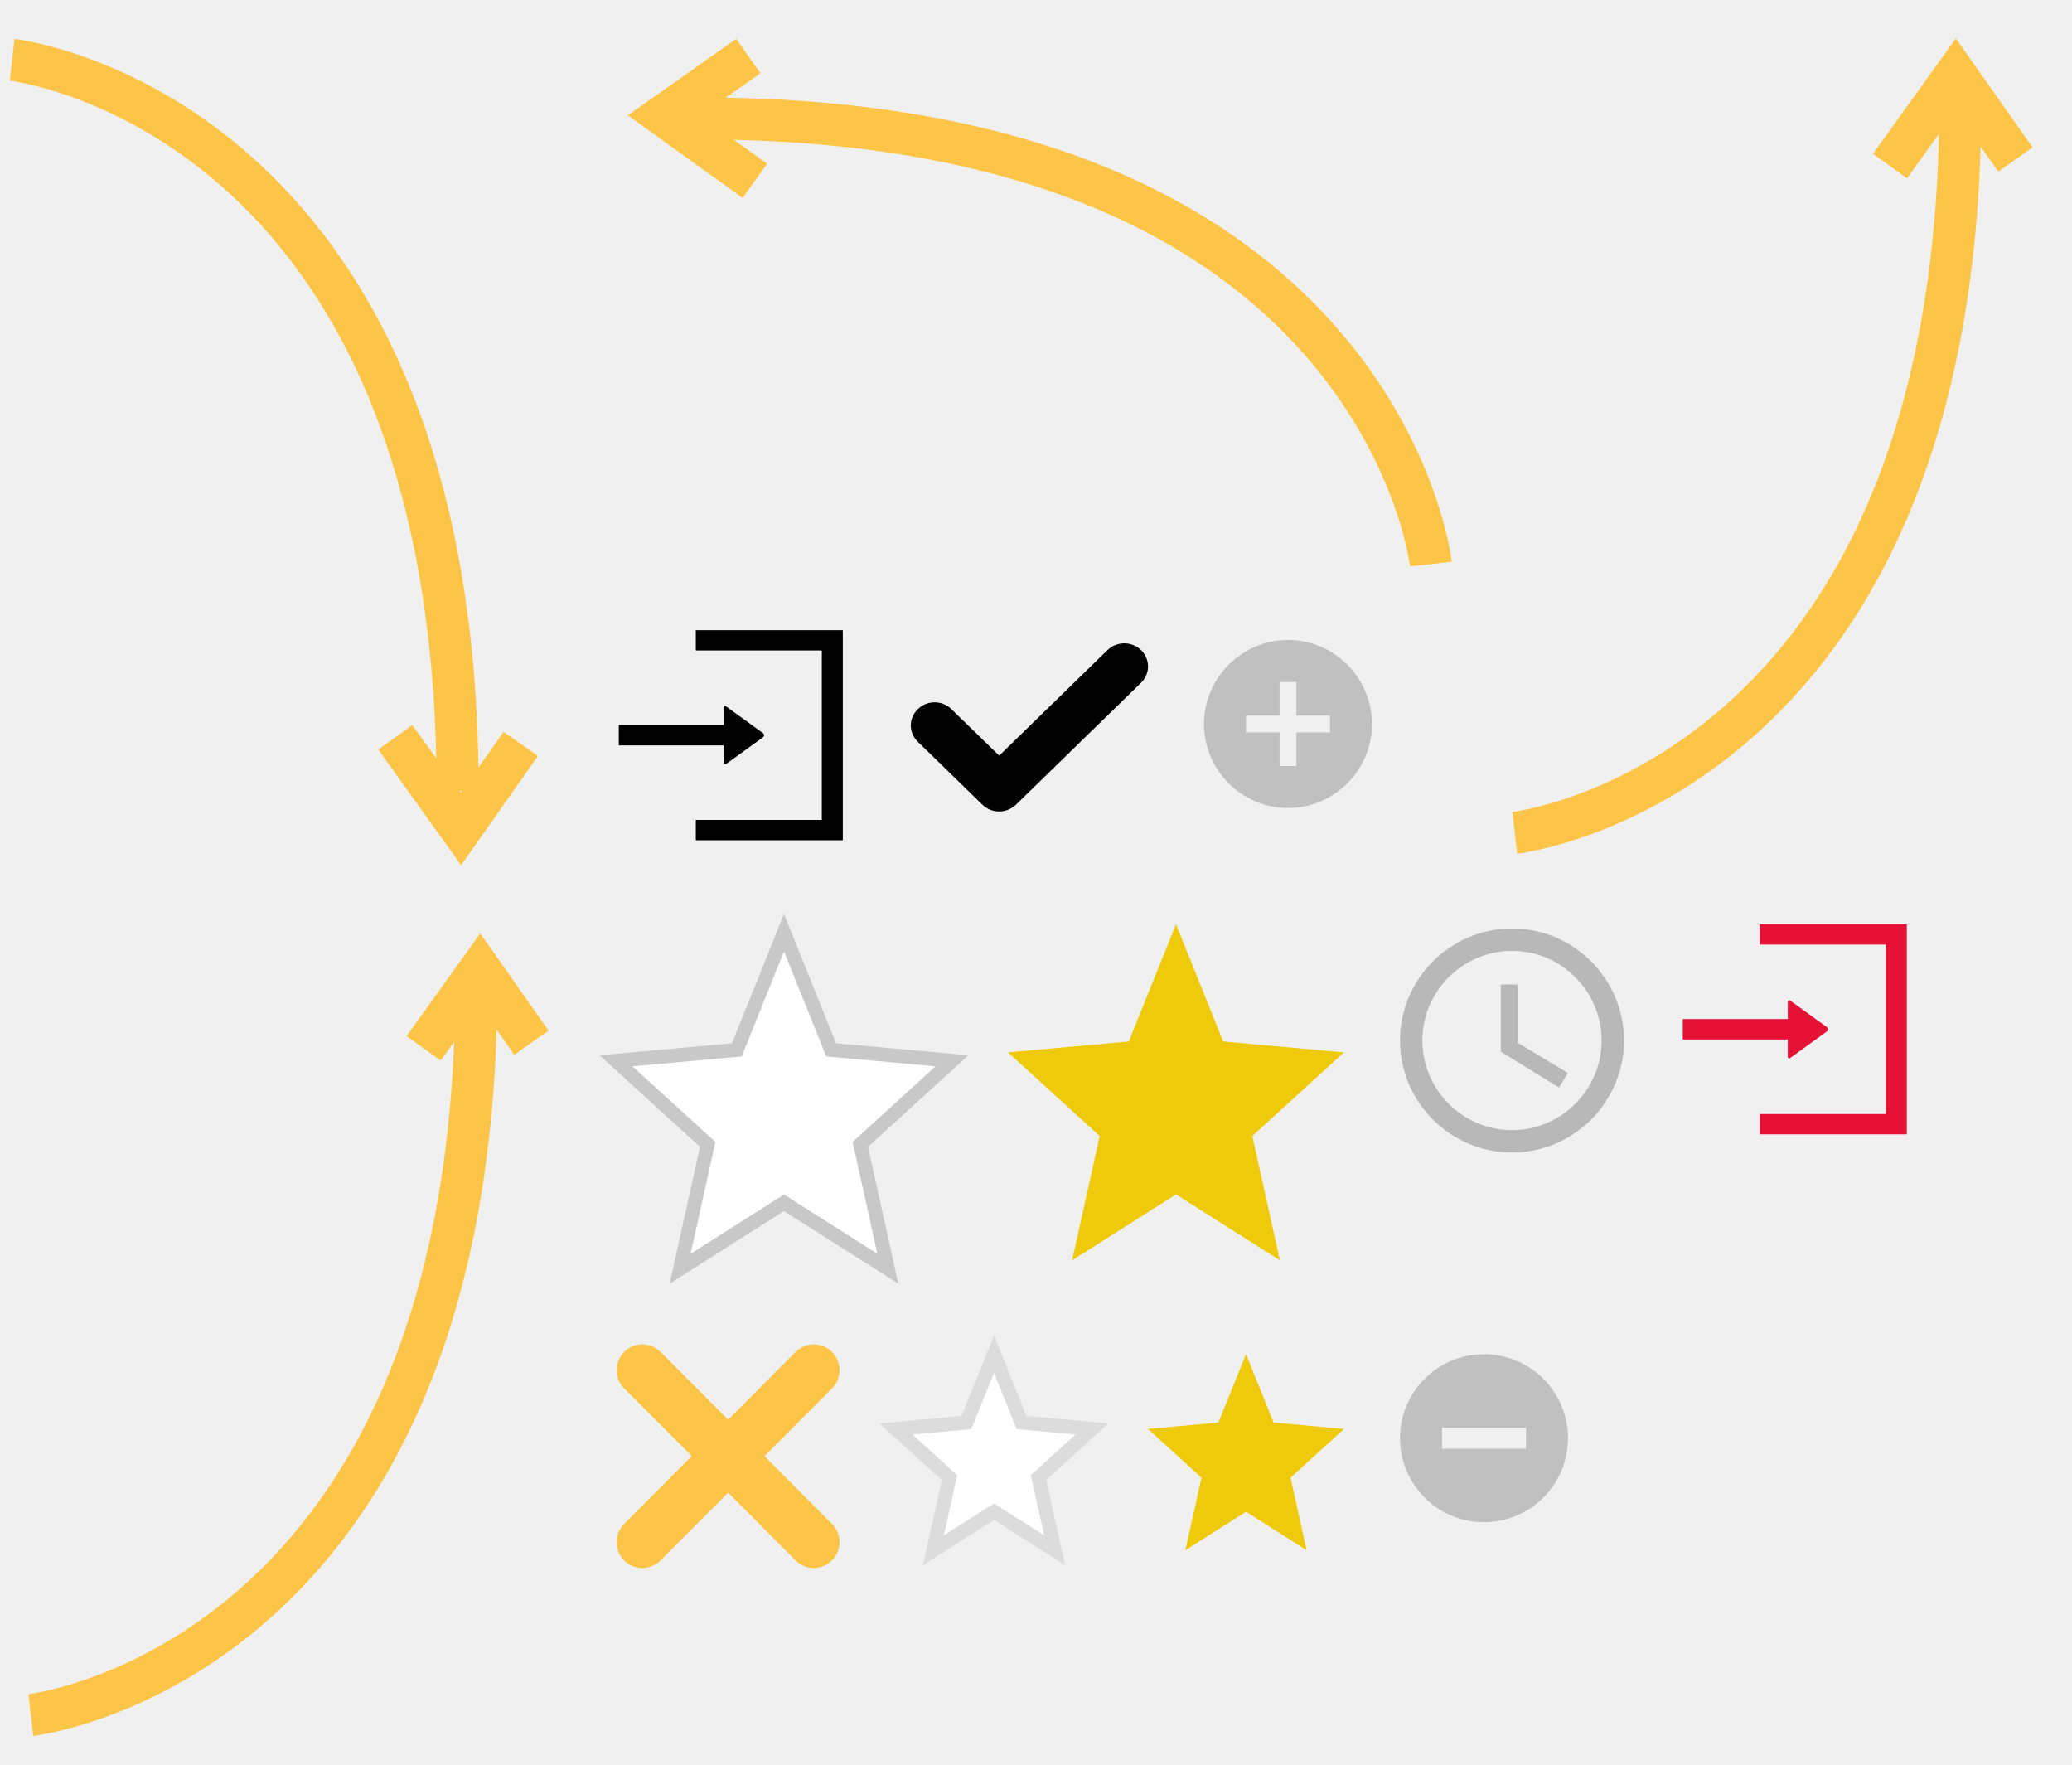
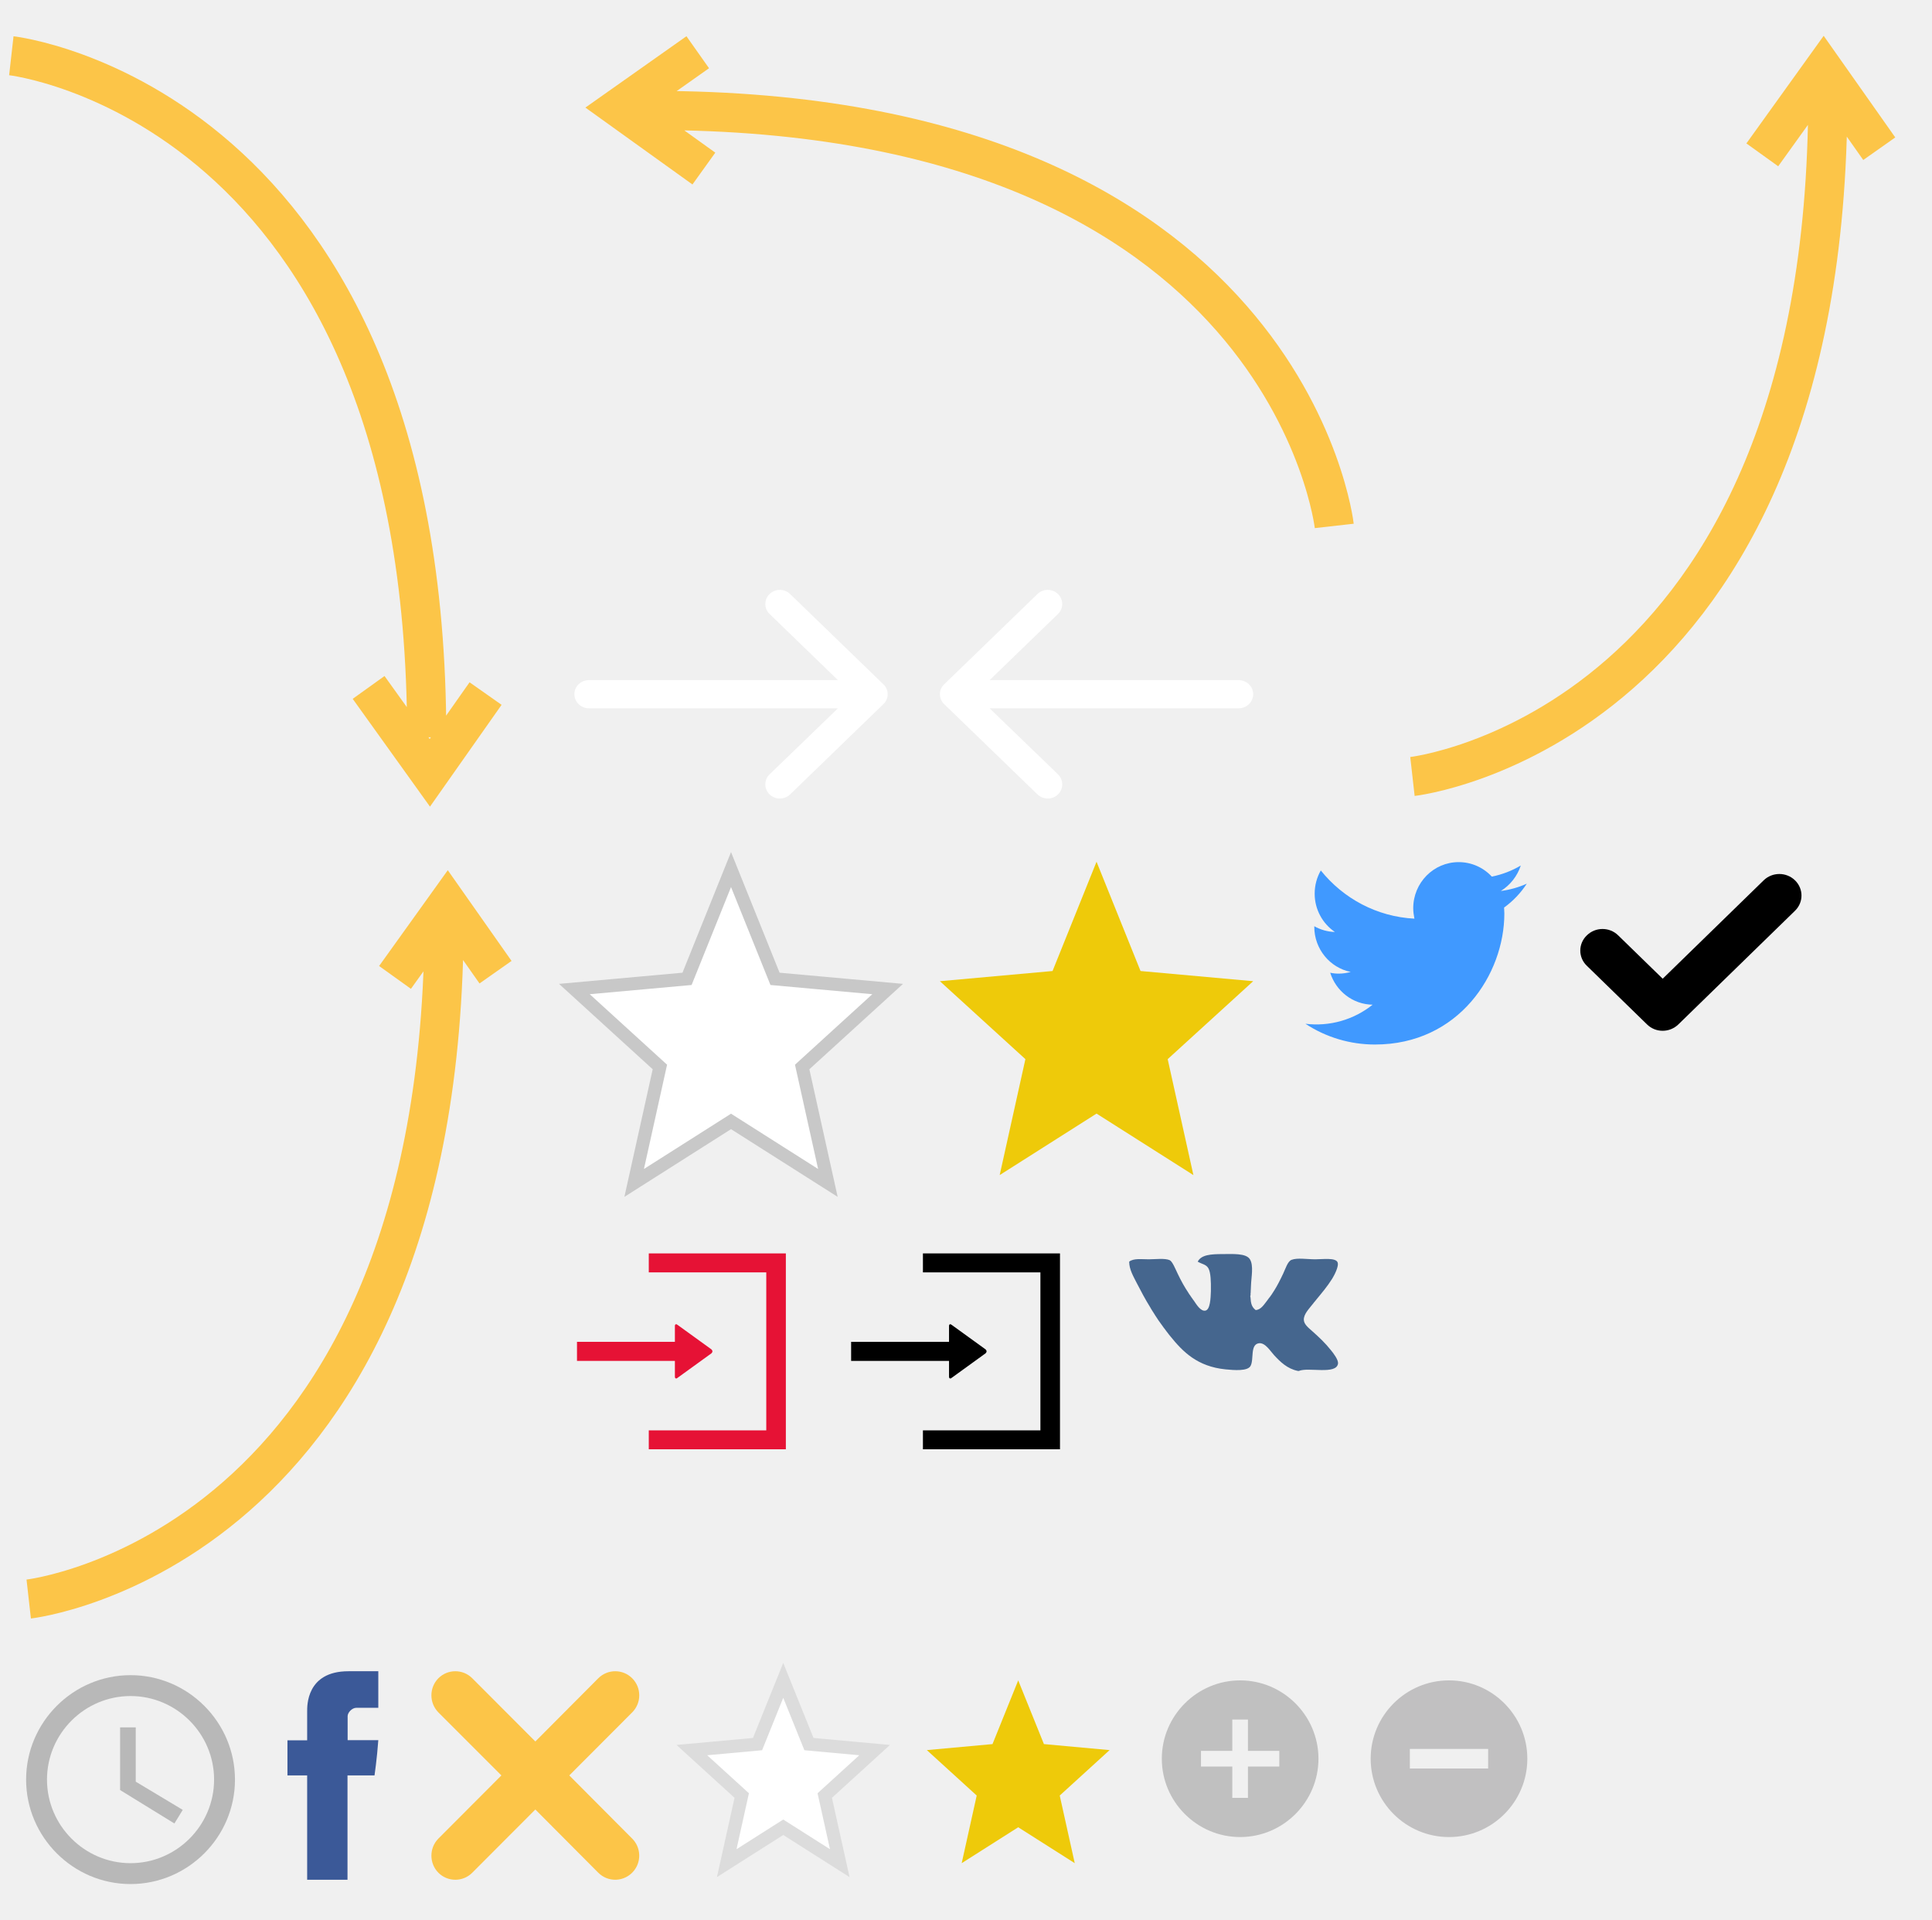
- <svg xmlns="http://www.w3.org/2000/svg" width="148" height="126" viewBox="0 0 148 126">
-   <svg height="19" width="21" viewBox="-2 -2 21 19" id="login" x="42" y="43">
+ <svg xmlns="http://www.w3.org/2000/svg" width="148" height="147" viewBox="0 0 148 147">
+   <svg height="21" width="28" viewBox="-2 -2 28 21" id="addresses-next" x="42" y="43">
+     <path fill="#fff" fill-rule="evenodd" d="M23.67 7.41L16.53.5a1.13 1.13 0 0 0-1.58 0c-.43.42-.43 1.1 0 1.52l5.24 5.07H1.12C.5 7.09 0 7.57 0 8.17c0 .59.5 1.08 1.12 1.08h19.07l-5.24 5.06a1.07 1.07 0 0 0 0 1.53 1.137 1.137 0 0 0 1.58 0l7.14-6.91c.44-.42.44-1.1 0-1.52zm0 0" />
+   </svg>
+   <svg height="21" width="28" viewBox="-2 -2 28 21" id="addresses-prev" x="70" y="43">
+     <path d="M.33 7.41L7.47.5a1.13 1.13 0 0 1 1.58 0c.43.42.43 1.1 0 1.52L3.81 7.09h19.07c.62 0 1.12.48 1.12 1.08 0 .59-.5 1.08-1.12 1.08H3.81l5.24 5.06c.43.43.43 1.11 0 1.53a1.137 1.137 0 0 1-1.58 0L.33 8.93a1.04 1.04 0 0 1 0-1.52zm0 0" fill="#fff" fill-rule="evenodd" />
+   </svg>
+   <svg height="20" width="11" viewBox="-2 -2 11 20" id="catalog-item-socials-fb" x="20" y="126">
+     <path fill="#3b5998" fill-rule="evenodd" d="M1.53 3.09v2.2H.02v2.69h1.51v7.99h3.09V7.98h2.07s.19-1.29.29-2.7H4.63V3.44c0-.27.33-.64.67-.64h1.68V0H4.69C1.45 0 1.53 2.69 1.53 3.09zm0 0" />
+   </svg>
+   <svg height="18" width="21" viewBox="-2 -2 21 18" id="catalog-item-socials-twt" x="98" y="64">
+     <path fill="#4099ff" fill-rule="evenodd" d="M16.96 1.68c-.62.28-1.29.47-1.99.56.71-.44 1.26-1.13 1.53-1.95-.68.4-1.42.69-2.22.85A3.448 3.448 0 0 0 11.74.03c-1.92 0-3.48 1.58-3.48 3.53 0 .27.04.54.09.8C5.46 4.21 2.9 2.81 1.18.67.88 1.19.71 1.8.71 2.45c0 1.22.62 2.3 1.55 2.93a3.4 3.4 0 0 1-1.58-.44v.04c0 1.71 1.2 3.14 2.79 3.46-.29.08-.6.13-.91.13-.23 0-.45-.02-.66-.07.44 1.41 1.73 2.43 3.25 2.45A6.893 6.893 0 0 1 0 12.41 9.68 9.68 0 0 0 5.33 14c6.41 0 9.91-5.38 9.91-10.04l-.02-.45c.69-.5 1.28-1.12 1.74-1.83zm0 0" />
+   </svg>
+   <svg height="13" width="21" viewBox="-2 -2 21 13" id="catalog-item-socials-vk" x="84" y="94">
+     <path fill="#45668e" fill-rule="evenodd" d="M15.97 7.43c-.47-.59-.88-.97-1.46-1.49-.27-.24-.61-.5-.63-.84-.03-.44.42-.88.63-1.16.03-.04.06-.08.1-.12.01-.02.02-.03.03-.05l.06-.06c.01-.02.03-.05.05-.07l.03-.03c.02-.03.04-.06.07-.09.41-.5.8-.95 1.2-1.58.13-.21.55-.97.41-1.27-.17-.36-1.14-.22-1.69-.22-.66 0-1.38-.13-1.83.04-.3.11-.47.7-.64 1.05-.24.51-.45.92-.7 1.32-.02.02-.04.05-.05.08l-.02.02c-.01.03-.03.05-.05.08 0 .01-.01.01-.01.02-.03.05-.07.1-.1.15l-.02.02c-.02.02-.03.04-.04.06-.02.02-.03.04-.04.06l-.04.04c-.02.03-.03.05-.05.07-.01.02-.02.03-.03.04-.03.04-.06.08-.08.11-.24.3-.46.69-.87.73-.01-.01-.03-.02-.04-.03-.01-.01-.01-.01-.02-.01-.01-.01-.01-.02-.02-.03-.01 0-.01-.01-.02-.01l-.02-.02-.02-.02c0-.01-.01-.01-.02-.02 0-.01-.01-.01-.01-.02-.01-.01-.02-.01-.02-.02-.01-.01-.01-.01-.01-.02l-.02-.02c0-.01-.01-.02-.01-.02-.01-.01-.01-.02-.02-.03 0 0-.01-.01-.01-.02s-.01-.02-.02-.03v-.01c-.01-.02-.02-.03-.02-.05 0 0 0-.01-.01-.01 0-.01-.01-.03-.01-.04 0-.01 0-.01-.01-.02 0-.01 0-.02-.01-.03v-.02c-.01-.01-.01-.02-.01-.03 0-.01 0-.02-.01-.03v-.03s-.01-.01-.01-.02V3.7c0-.01-.01-.02-.01-.03v-.03-.02c-.01-.02-.01-.03-.01-.04v-.02-.05-.01c-.01-.02-.01-.04-.01-.06v-.01-.05c0-.01-.01-.02-.01-.02 0-.02-.01-.03-.01-.04v-.07c0-.01.01-.01.01-.02s0-.03.01-.04v-.03-.04-.02-.04-.03c.01-.01.01-.03.01-.04v-.02c0-.07 0-.15.01-.23v-.02c0-.08.01-.16.01-.23.02-.67.22-1.55-.08-2.04-.29-.48-1.34-.4-2.09-.4-.9 0-1.64.05-1.91.58.32.19.64.2.82.51.18.32.2 1.04.19 1.65v.1c-.02.55-.05 1.41-.42 1.49-.37.07-.69-.48-.89-.77a.71.71 0 0 1-.1-.14c-.01-.01-.02-.02-.03-.04-.03-.03-.05-.07-.07-.1-.01-.01-.02-.03-.03-.04a.673.673 0 0 1-.07-.11l-.03-.03c-.03-.05-.06-.09-.08-.13-.3-.45-.56-.91-.83-1.48-.17-.35-.39-.91-.6-1.02C3.25.35 2.49.45 2 .45 1.42.45.85.36.5.63c0 .59.32 1.12.56 1.6.34.66.68 1.3 1.06 1.91.01.03.03.06.05.09.04.07.08.14.13.21l.06.09c.04.07.09.14.13.21l.06.09c.06.09.13.19.19.29.07.09.13.19.2.28.02.03.04.06.06.08.05.07.1.14.14.2.03.03.05.07.08.1.04.06.09.13.14.19.03.03.05.06.07.09.07.09.14.19.22.28.97 1.2 2.07 2.32 4.23 2.54.69.07 1.68.14 1.91-.25.29-.49-.05-1.64.64-1.75.49-.07.89.61 1.16.9.47.51 1.02 1.06 1.84 1.22h.07c.73-.31 2.88.32 3-.57.03-.28-.35-.78-.53-1zm0 0" />
+   </svg>
+   <svg height="19" width="21" viewBox="-2 -2 21 19" id="login" x="63" y="94">
    <path fill-rule="evenodd" d="M5.7 0v1.45h9v12.1h-9V15h10.5V0H5.7zm2.06 5.43c-.04.02-.06.06-.06.13v1.21H.2v1.46h7.5v1.21c0 .14.1.18.2.09l2.6-1.88c.1-.1.1-.2 0-.3L7.9 5.47c-.05-.04-.1-.06-.14-.04zm0 0" />
  </svg>
-   <svg height="19" width="21" viewBox="-2 -2 21 19" id="login-hover" x="118" y="64">
+   <svg height="19" width="21" viewBox="-2 -2 21 19" id="login-hover" x="42" y="94">
    <path fill="#e61235" fill-rule="evenodd" d="M5.7 0v1.45h9v12.1h-9V15h10.5V0H5.7zm2.06 5.43c-.04.02-.06.06-.06.13v1.21H.2v1.46h7.5v1.21c0 .14.1.18.2.09l2.6-1.88c.1-.1.1-.2 0-.3L7.9 5.47c-.05-.04-.1-.06-.14-.04zm0 0" />
  </svg>
-   <svg height="17" width="16" viewBox="-2 -2 16 17" id="nav-collapse" x="98" y="94">
+   <svg height="17" width="16" viewBox="-2 -2 16 17" id="nav-collapse" x="103" y="126">
    <path fill="#030104" opacity=".2" fill-rule="evenodd" d="M6 .7c-3.31 0-6 2.69-6 6s2.69 6 6 6 6-2.69 6-6-2.69-6-6-6zm3 6.75H3v-1.5h6v1.5zm0 0" />
  </svg>
-   <svg height="17" width="16" viewBox="-2 -2 16 17" id="nav-expand" x="84" y="43">
+   <svg height="17" width="16" viewBox="-2 -2 16 17" id="nav-expand" x="87" y="126">
    <path opacity=".2" fill-rule="evenodd" d="M6 .7c-3.3 0-6 2.7-6 6s2.7 6 6 6 6-2.7 6-6-2.7-6-6-6zm3 6.6H6.6v2.4H5.4V7.3H3V6.1h2.4V3.7h1.2v2.4H9v1.2zm0 0" />
  </svg>
-   <svg height="21" width="20" viewBox="-2 -2 20 21" id="remaining" x="98" y="64">
+   <svg height="21" width="20" viewBox="-2 -2 20 21" id="remaining" y="126">
    <path fill-opacity=".898" fill="#b2b2b2" fill-rule="evenodd" d="M8 .3c-4.4 0-8 3.6-8 8s3.6 8 8 8 8-3.6 8-8-3.6-8-8-8zm0 14.4c-3.52 0-6.4-2.88-6.4-6.4 0-3.52 2.88-6.4 6.4-6.4 3.52 0 6.4 2.88 6.4 6.4 0 3.52-2.88 6.4-6.4 6.4zm0 0" />
    <path fill-opacity=".898" fill="#b2b2b2" fill-rule="evenodd" d="M8.4 4.3H7.2v4.8l4.16 2.56.64-1.04-3.6-2.16V4.3zm0 0" />
  </svg>
-   <svg height="20" width="18" viewBox="-2 -2 18 20" id="star" x="62" y="94">
+   <svg height="20" width="18" viewBox="-2 -2 18 20" id="star" x="51" y="126">
    <path stroke="#dcdcdc" fill="#fff" fill-rule="evenodd" d="M7 11.95l4.33 2.75-1.15-5.18L14 6.04l-5.03-.46L7 .7 5.03 5.58 0 6.04l3.82 3.48-1.15 5.18L7 11.95zm0 0" />
  </svg>
  <svg height="30" width="28" viewBox="-2 -2 28 30" id="star-big" x="42" y="64">
    <path stroke="#c8c8c8" fill="#fff" fill-rule="evenodd" d="M12 19.89l7.42 4.71-1.97-8.88L24 9.75l-8.63-.78L12 .6 8.63 8.97 0 9.75l6.55 5.97-1.97 8.88L12 19.89zm0 0" />
  </svg>
-   <svg height="19" width="18" viewBox="-2 -2 18 19" id="star-full" x="80" y="94">
+   <svg height="19" width="18" viewBox="-2 -2 18 19" id="star-full" x="69" y="126">
    <path fill="#eeca0a" fill-rule="evenodd" d="M7 11.95l4.33 2.75-1.15-5.18L14 6.04l-5.03-.46L7 .7 5.03 5.58 0 6.04l3.82 3.48-1.15 5.18L7 11.95zm0 0" />
  </svg>
  <svg height="28" width="28" viewBox="-2 -2 28 28" id="star-full-big" x="70" y="64">
    <path fill="#eeca0a" fill-rule="evenodd" d="M12 19.29L19.42 24l-1.97-8.88L24 9.15l-8.63-.78L12 0 8.63 8.37 0 9.15l6.55 5.97L4.58 24 12 19.29zm0 0" />
  </svg>
  <svg height="62" width="42" viewBox="-2 -2 42 62" id="tip-arr-auth" y="64">
    <path stroke-width="3" stroke="#fcc548" fill="none" d="M.2 56.47s31.82-3.59 31.82-52.2M28.26 8.86l4.03-5.62 3.67 5.22" />
  </svg>
  <svg height="64" width="42" viewBox="-2 -2 42 64" id="tip-arr-item">
    <path d="M-1.132 2.27s31.82 3.59 31.82 52.2M26.237 50.65l4.69 6.54 4.27-6.07" fill="none" stroke="#fcc548" stroke-width="3" />
  </svg>
  <svg height="43" width="64" viewBox="-2 -2 64 43" id="tip-arr-nav" x="42">
    <path d="M58.21 38.28S54.62 6.46 6.01 6.46M9.92 10.91L3.43 6.25 9.45 2" fill="none" stroke="#fcc548" stroke-width="3" />
  </svg>
  <svg height="63" width="42" viewBox="-2 -2 42 63" id="tip-arr-search" x="106">
    <path stroke-width="3" stroke="#fcc548" fill="none" d="M.2 57.47s31.82-3.59 31.82-52.2M27 9.86l4.69-6.53 4.27 6.06" />
  </svg>
-   <svg height="17" width="21" viewBox="-2 -2 21 17" id="tip-check" x="63" y="43">
+   <svg height="17" width="21" viewBox="-2 -2 21 17" id="tip-check" x="119" y="64">
    <path fill-rule="evenodd" d="M16.5 3.76l-8.93 8.7c-.67.65-1.74.65-2.4 0L.56 7.97c-.67-.64-.67-1.69 0-2.33.66-.65 1.73-.65 2.39-.01l3.42 3.33 7.74-7.54c.66-.64 1.73-.64 2.39 0 .67.65.67 1.69 0 2.34zm0 0" />
  </svg>
-   <svg height="20" width="20" viewBox="-2 -2 20 20" id="tip-cross" x="42" y="94">
+   <svg height="20" width="20" viewBox="-2 -2 20 20" id="tip-cross" x="31" y="126">
    <path fill="#fcc548" fill-rule="evenodd" d="M15.43 3.15l-4.82 4.83 4.82 4.84a1.847 1.847 0 0 1-1.3 3.15c-.47 0-.94-.18-1.3-.54l-4.82-4.84-4.83 4.84a1.833 1.833 0 0 1-2.6 0c-.71-.72-.71-1.89 0-2.61l4.83-4.84L.58 3.15c-.71-.72-.71-1.89 0-2.61.72-.72 1.88-.72 2.6 0l4.83 4.84L12.83.54c.72-.72 1.88-.72 2.6 0 .72.72.72 1.89 0 2.61zm0 0" />
  </svg>
</svg>
